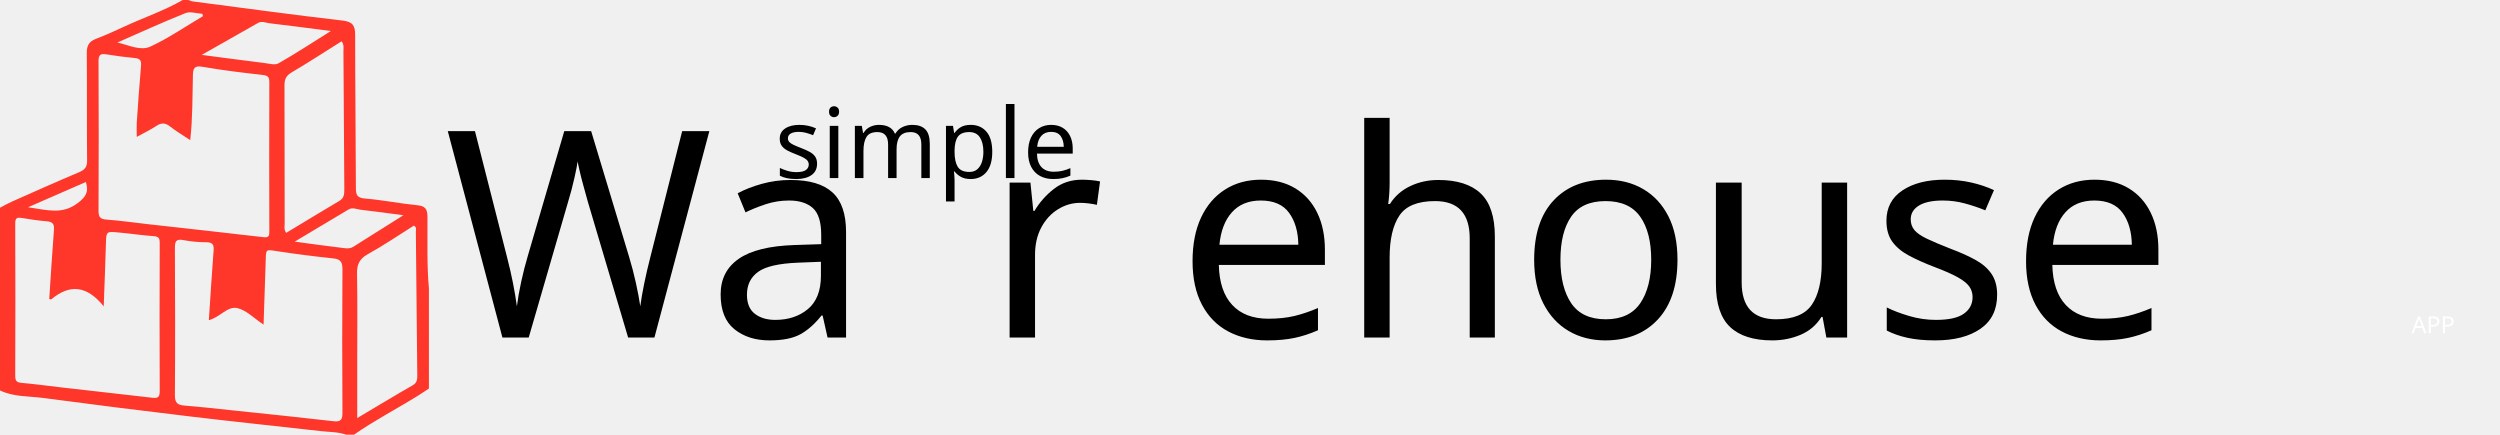
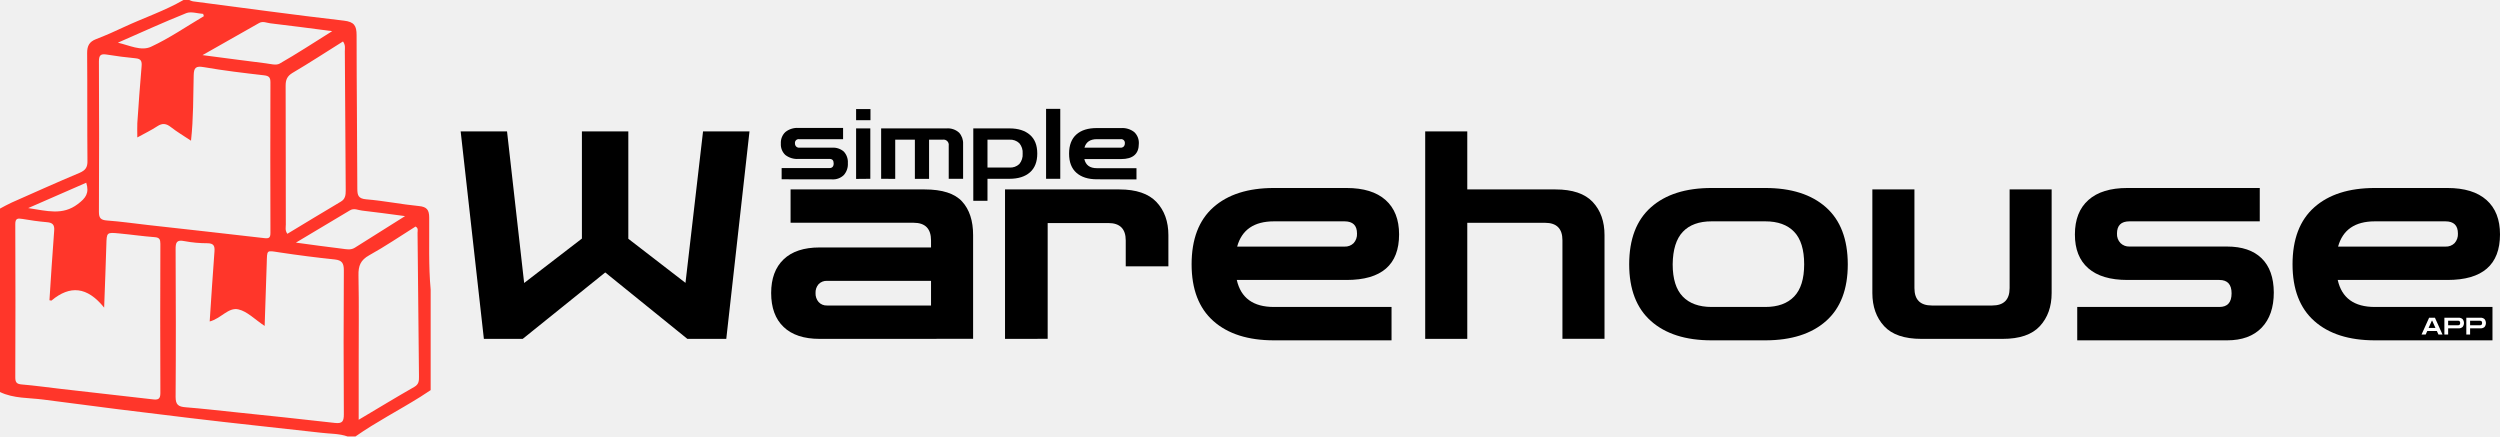
- <svg xmlns="http://www.w3.org/2000/svg" viewBox="0 0 960.44 167">
+ <svg xmlns="http://www.w3.org/2000/svg" viewBox="0 0 956.55 167">
  <defs>
-     <style>.cls-1{fill:#ff362a;}.cls-2{font-size:111.03px;}.cls-2,.cls-5,.cls-6{font-family:ZenDots-Regular, Zen Dots;}.cls-3{letter-spacing:0.02em;}.cls-4{letter-spacing:0em;}.cls-5{font-size:37.43px;}.cls-6{font-size:9px;fill:#fff;}</style>
+     <style>.cls-1{fill:#ff362a;}.cls-2{fill:#fff;}</style>
  </defs>
  <g id="Layer_2" data-name="Layer 2">
    <g id="Layer_1-2" data-name="Layer 1">
      <path class="cls-1" d="M164.78,110.84v38.43c-1.32.86-2.62,1.74-3.95,2.58C152.6,157,143.94,161.44,136,167h-3c-3.28-1.15-6.74-1-10.12-1.42C106.31,163.69,89.71,162,73.13,160q-28.32-3.36-56.6-7.12C11,152.16,5.23,152.51,0,150V79.81c1.51-.79,3-1.65,4.54-2.34,8.62-3.82,17.23-7.69,25.92-11.34,2.28-1,3.06-2.13,3-4.61-.13-13.75,0-27.51-.12-41.26,0-2.74.86-4.31,3.42-5.29,3.66-1.4,7.24-3,10.79-4.67C55.09,6.79,63,4.15,70.2,0h2.22a6,6,0,0,0,1.37.51C93,3,112.29,5.67,131.58,7.9c4,.46,4.85,2,4.86,5.53,0,19.58.24,39.15.28,58.73,0,2.6.36,3.85,3.47,4.11,6.73.55,13.38,1.92,20.11,2.57,3,.29,3.9,1.44,3.92,4.36C164.3,92.41,163.94,101.64,164.78,110.84Zm-91.69-57c-2.86-1.91-5.39-3.39-7.68-5.19-1.8-1.42-3.28-1.63-5.26-.32-2.32,1.53-4.86,2.74-7.61,4.26,0-2.08-.09-3.76,0-5.43.49-7.24,1-14.49,1.63-21.72.19-2-.17-2.94-2.32-3.14-3.67-.34-7.33-.83-11-1.42-2.21-.36-3,.14-3,2.59q.14,28.82,0,57.64c0,2.4.78,3.09,3.15,3.26,5.27.38,10.51,1.16,15.76,1.74,14.79,1.66,29.58,3.27,44.36,5,1.81.21,2.35-.13,2.35-2q-.09-28.83,0-57.64c0-1.89-.59-2.44-2.48-2.66-7.69-.88-15.4-1.79-23-3.12-3.09-.54-3.81.22-3.88,3.14C73.9,36.88,74.05,45,73.09,53.79ZM80.23,123c.61-9.14,1.16-18,1.83-26.77.17-2.14-.3-3.14-2.69-3.16a47.16,47.16,0,0,1-8.8-.81c-3-.61-3.4.5-3.38,3.18.1,18.82.14,37.65,0,56.47,0,3,1.13,3.69,3.74,3.91,6.37.51,12.72,1.23,19.07,1.9,12.71,1.34,25.43,2.63,38.12,4.1,2.91.34,3.45-.64,3.44-3.34q-.18-27.5,0-55c0-2.69-.62-3.9-3.45-4.2q-10.62-1.11-21.2-2.71c-5.06-.76-4.68-1.12-4.85,4.14-.24,7.8-.52,15.59-.8,24-3.72-2.45-6.63-5.57-10.07-6.34C87.39,117.49,84.56,121.88,80.23,123Zm-61.31-8.14c.59-8.94,1.12-17.76,1.81-26.58.18-2.22-.54-3.07-2.73-3.26-3.17-.27-6.34-.72-9.48-1.26-1.78-.3-2.68-.2-2.67,2q.12,29.34,0,58.67c0,1.88.55,2.51,2.46,2.67,5,.42,10,1.13,15,1.7,11.72,1.35,23.43,2.67,35.15,4,1.84.21,2.91.06,2.9-2.35-.09-19.06-.06-38.13,0-57.19,0-1.62-.33-2.39-2.18-2.52-4.53-.33-9-1-13.56-1.42-4.85-.47-4.79-.42-4.93,4.38-.21,7.53-.52,15.06-.84,24-6.57-8.16-13.12-8.53-20.09-2.76C19.69,115.09,19.52,115,18.92,114.87Zm112.32-99c-6.42,4-12.76,8.18-19.27,12-2.12,1.26-2.69,2.68-2.68,5,.09,17.71,0,35.42.07,53.13,0,1-.36,2.16.59,3.47,6.82-4.12,13.6-8.24,20.43-12.29,1.77-1,1.91-2.59,1.9-4.4-.14-17.71-.21-35.42-.34-53.13C131.94,18.53,132.26,17.26,131.24,15.87Zm6,144.75c7.56-4.49,14.36-8.62,21.27-12.57,1.77-1,1.82-2.33,1.8-4q-.28-27.48-.55-55c0-.76.41-1.73-.77-2.36-5.86,3.69-11.65,7.63-17.74,11-3.28,1.83-4.16,4-4.09,7.63.22,11.43.08,22.87.08,34.31ZM77.49,21.09c8.75,1.14,16.41,2.17,24.08,3.12,1.8.22,4.06.9,5.4.14,6.56-3.74,12.88-7.89,20.14-12.43-8.62-1.12-16.14-2.12-23.68-3-1.41-.17-2.83-.94-4.31-.1C92.23,12.73,85.32,16.64,77.49,21.09Zm35.73,71.74c6.63.89,12.09,1.67,17.56,2.31,1.66.2,3.38.66,5-.37,6.09-3.86,12.2-7.68,19.2-12.08-6.12-.8-11.26-1.54-16.42-2.11-1.53-.16-3.07-1.06-4.66-.1C127.33,84.42,120.73,88.35,113.22,92.83ZM78,6.19l-.27-.88c-2.16-.14-4.63-1-6.44-.29-8.83,3.53-17.47,7.5-26.19,11.31,4.36,1,8.89,3.32,12.66,1.57C64.81,14.64,71.28,10.16,78,6.19ZM33,69.91,10.78,79.62c7.24,1.06,13.13,2.91,19-1.55C32.83,75.78,34.23,73.88,33,69.91Z" />
-       <text class="cls-2" transform="translate(170.7 129.66)">Wa<tspan class="cls-3" x="207.73" y="0">r</tspan>
-         <tspan class="cls-4" x="281.34" y="0">ehouse</tspan>
-       </text>
-       <text class="cls-5" transform="translate(297.65 68.41)">simple</text>
-       <text class="cls-6" transform="translate(926.44 128)">APP</text>
+       <path d="M185.14,129.66l-8.88-79.38H194l6.55,58,22.1-17v-41h17.76V91.36l21.87,16.87L269,50.28h17.77l-8.88,79.38H263l-31.42-25.42L200,129.66Z" />
+       <path d="M313.6,129.66q-9,0-13.77-4.55t-4.77-13q0-8.33,4.77-12.88t13.77-4.55h42.63V92q0-6.76-6.66-6.77H302.49V72.48h51.3q10.09,0,14.32,4.61T372.33,90v39.64Zm2.88-12.77h39.75v-9.43H316.48a4.21,4.21,0,0,0-3.27,1.27,4.82,4.82,0,0,0-1.17,3.39,5,5,0,0,0,1.17,3.44A4.12,4.12,0,0,0,316.48,116.89Z" />
+       <path d="M384.54,129.66V72.48h43.75q9.66,0,14.21,4.83T447.05,90V101.9H430.73V92q0-6.66-6.66-6.66H400.86v44.3Z" />
+       <path d="M487.46,130.22q-14.88,0-23.2-7.39t-8.33-21.7q0-14.43,8.33-21.82t23.2-7.38h27.76q9.76,0,14.93,4.6t5.17,13.16q0,17.43-20.1,17.43h-42q2.34,10.34,14.21,10.33h45v12.77Zm0-45.53q-11.43,0-14.1,9.66h41.08a4.61,4.61,0,0,0,3.5-1.33,5.08,5.08,0,0,0,1.28-3.66q0-4.67-4.78-4.67Z" />
+       <path d="M545.31,129.66V50.28h16.1v22.2h33.75q9.76,0,14.27,4.83T613.92,90v39.64h-16.1V91.91q0-6.66-6.66-6.66H561.41v44.41Z" />
+       <path d="M654.89,130.22q-14.88,0-23.2-7.39t-8.33-21.7q0-14.43,8.33-21.82t23.2-7.38h20.54q14.88,0,23.21,7.38T707,101.13q0,14.33-8.32,21.7t-23.21,7.39Zm0-12.77h20.54q7.22,0,11.05-4t3.83-12.32q0-8.44-3.83-12.44t-11.05-4H654.89q-7.21,0-11,4T640,101.13q0,8.33,3.84,12.32T654.89,117.45Z" />
+       <path d="M735.17,129.66q-9.78,0-14.27-4.88t-4.5-12.66V72.48h16.1v37.75q0,6.66,6.66,6.66h23.1q6.66,0,6.66-6.66V72.48H785v39.64q0,7.77-4.5,12.66t-14.27,4.88Z" />
+       <path d="M794.79,130.22V117.45h54.4q4.66,0,4.66-5.22c0-3.4-1.55-5.11-4.66-5.11H814q-9.88,0-15-4.49T793.9,89.69q0-8.55,5.16-13.16T814,71.93h50.63V84.69H814.77q-4.77,0-4.77,4.67A4.94,4.94,0,0,0,811.33,93a4.64,4.64,0,0,0,3.44,1.33h37.31q8.65,0,13.26,4.5T870,111.9q0,8.66-4.66,13.49t-13.21,4.83Z" />
+       <path d="M908.7,130.22q-14.88,0-23.2-7.39t-8.33-21.7q0-14.43,8.33-21.82t23.2-7.38h27.76q9.76,0,14.93,4.6t5.16,13.16q0,17.43-20.09,17.43h-42q2.32,10.34,14.21,10.33h45v12.77Zm0-45.53q-11.43,0-14.1,9.66h41.08a4.61,4.61,0,0,0,3.5-1.33,5.08,5.08,0,0,0,1.27-3.66q0-4.67-4.77-4.67Z" />
+       <path d="M299.07,68.6V64.3h18.34c1,0,1.57-.59,1.57-1.76s-.52-1.73-1.57-1.73H305.54a7.43,7.43,0,0,1-5.05-1.51,5.5,5.5,0,0,1-1.72-4.36,5.65,5.65,0,0,1,1.74-4.44,7.35,7.35,0,0,1,5-1.55h17.07v4.3h-16.8a1.41,1.41,0,0,0-1.61,1.57,1.67,1.67,0,0,0,.45,1.24,1.56,1.56,0,0,0,1.16.45h12.57A6.16,6.16,0,0,1,322.86,58a5.91,5.91,0,0,1,1.55,4.4A6.26,6.26,0,0,1,322.84,67a5.89,5.89,0,0,1-4.46,1.63Z" />
+       <path d="M327.56,46V41.72h5.5V46Zm0,22.46V49.13H333V68.41Z" />
+       <path d="M337.14,68.41V49.13h25a6.4,6.4,0,0,1,4.83,1.63,6,6,0,0,1,1.53,4.29V68.41H363V55.72a2,2,0,0,0-2.32-2.28h-5.2v15h-5.43v-15h-7.52v15Z" />
+       <path d="M372.4,76.84V49.13h13.85c3.35,0,5.95.83,7.83,2.47s2.8,4,2.8,7.15-.93,5.55-2.8,7.19-4.48,2.47-7.83,2.47h-8.42v8.43Zm13.85-23.4h-8.42V64.11h8.42A5,5,0,0,0,390,62.78a5.59,5.59,0,0,0,1.29-4,5.49,5.49,0,0,0-1.29-4A5,5,0,0,0,386.25,53.44Z" />
+       <path d="M400.25,68.41V41.65h5.43V68.41Z" />
+       <path d="M419.68,68.6q-5,0-7.82-2.49c-1.88-1.66-2.81-4.1-2.81-7.32s.93-5.69,2.81-7.35S416.34,49,419.68,49H429a7.35,7.35,0,0,1,5,1.55,5.65,5.65,0,0,1,1.74,4.44q0,5.87-6.77,5.87H414.89c.52,2.32,2.12,3.49,4.79,3.49h15.16v4.3Zm0-15.35c-2.57,0-4.16,1.09-4.75,3.26h13.85a1.56,1.56,0,0,0,1.18-.45,1.74,1.74,0,0,0,.43-1.24,1.41,1.41,0,0,0-1.61-1.57Z" />
+       <path class="cls-2" d="M926.53,128l2.9-6.44h2.22l2.9,6.44H933l-.61-1.36h-3.66l-.62,1.36Zm2.7-2.53h2.62l-1.25-2.78h-.12Z" />
+       <path class="cls-2" d="M935.27,128v-6.44h5.39a2.21,2.21,0,0,1,1.55.51,2.4,2.4,0,0,1,0,3.06,2.21,2.21,0,0,1-1.55.5h-3.95V128Zm5.22-5.27h-3.78v1.72h3.78a.85.85,0,0,0,.6-.19.87.87,0,0,0,.22-.67.74.74,0,0,0-.82-.87Z" />
+       <path class="cls-2" d="M943.66,128v-6.44h5.4a2.21,2.21,0,0,1,1.55.51,2.4,2.4,0,0,1,0,3.06,2.21,2.21,0,0,1-1.55.5h-3.95V128Zm5.22-5.27h-3.77v1.72h3.77a.86.86,0,0,0,.61-.19.91.91,0,0,0,.21-.67.88.88,0,0,0-.21-.67A.86.86,0,0,0,948.88,122.73Z" />
    </g>
  </g>
</svg>
